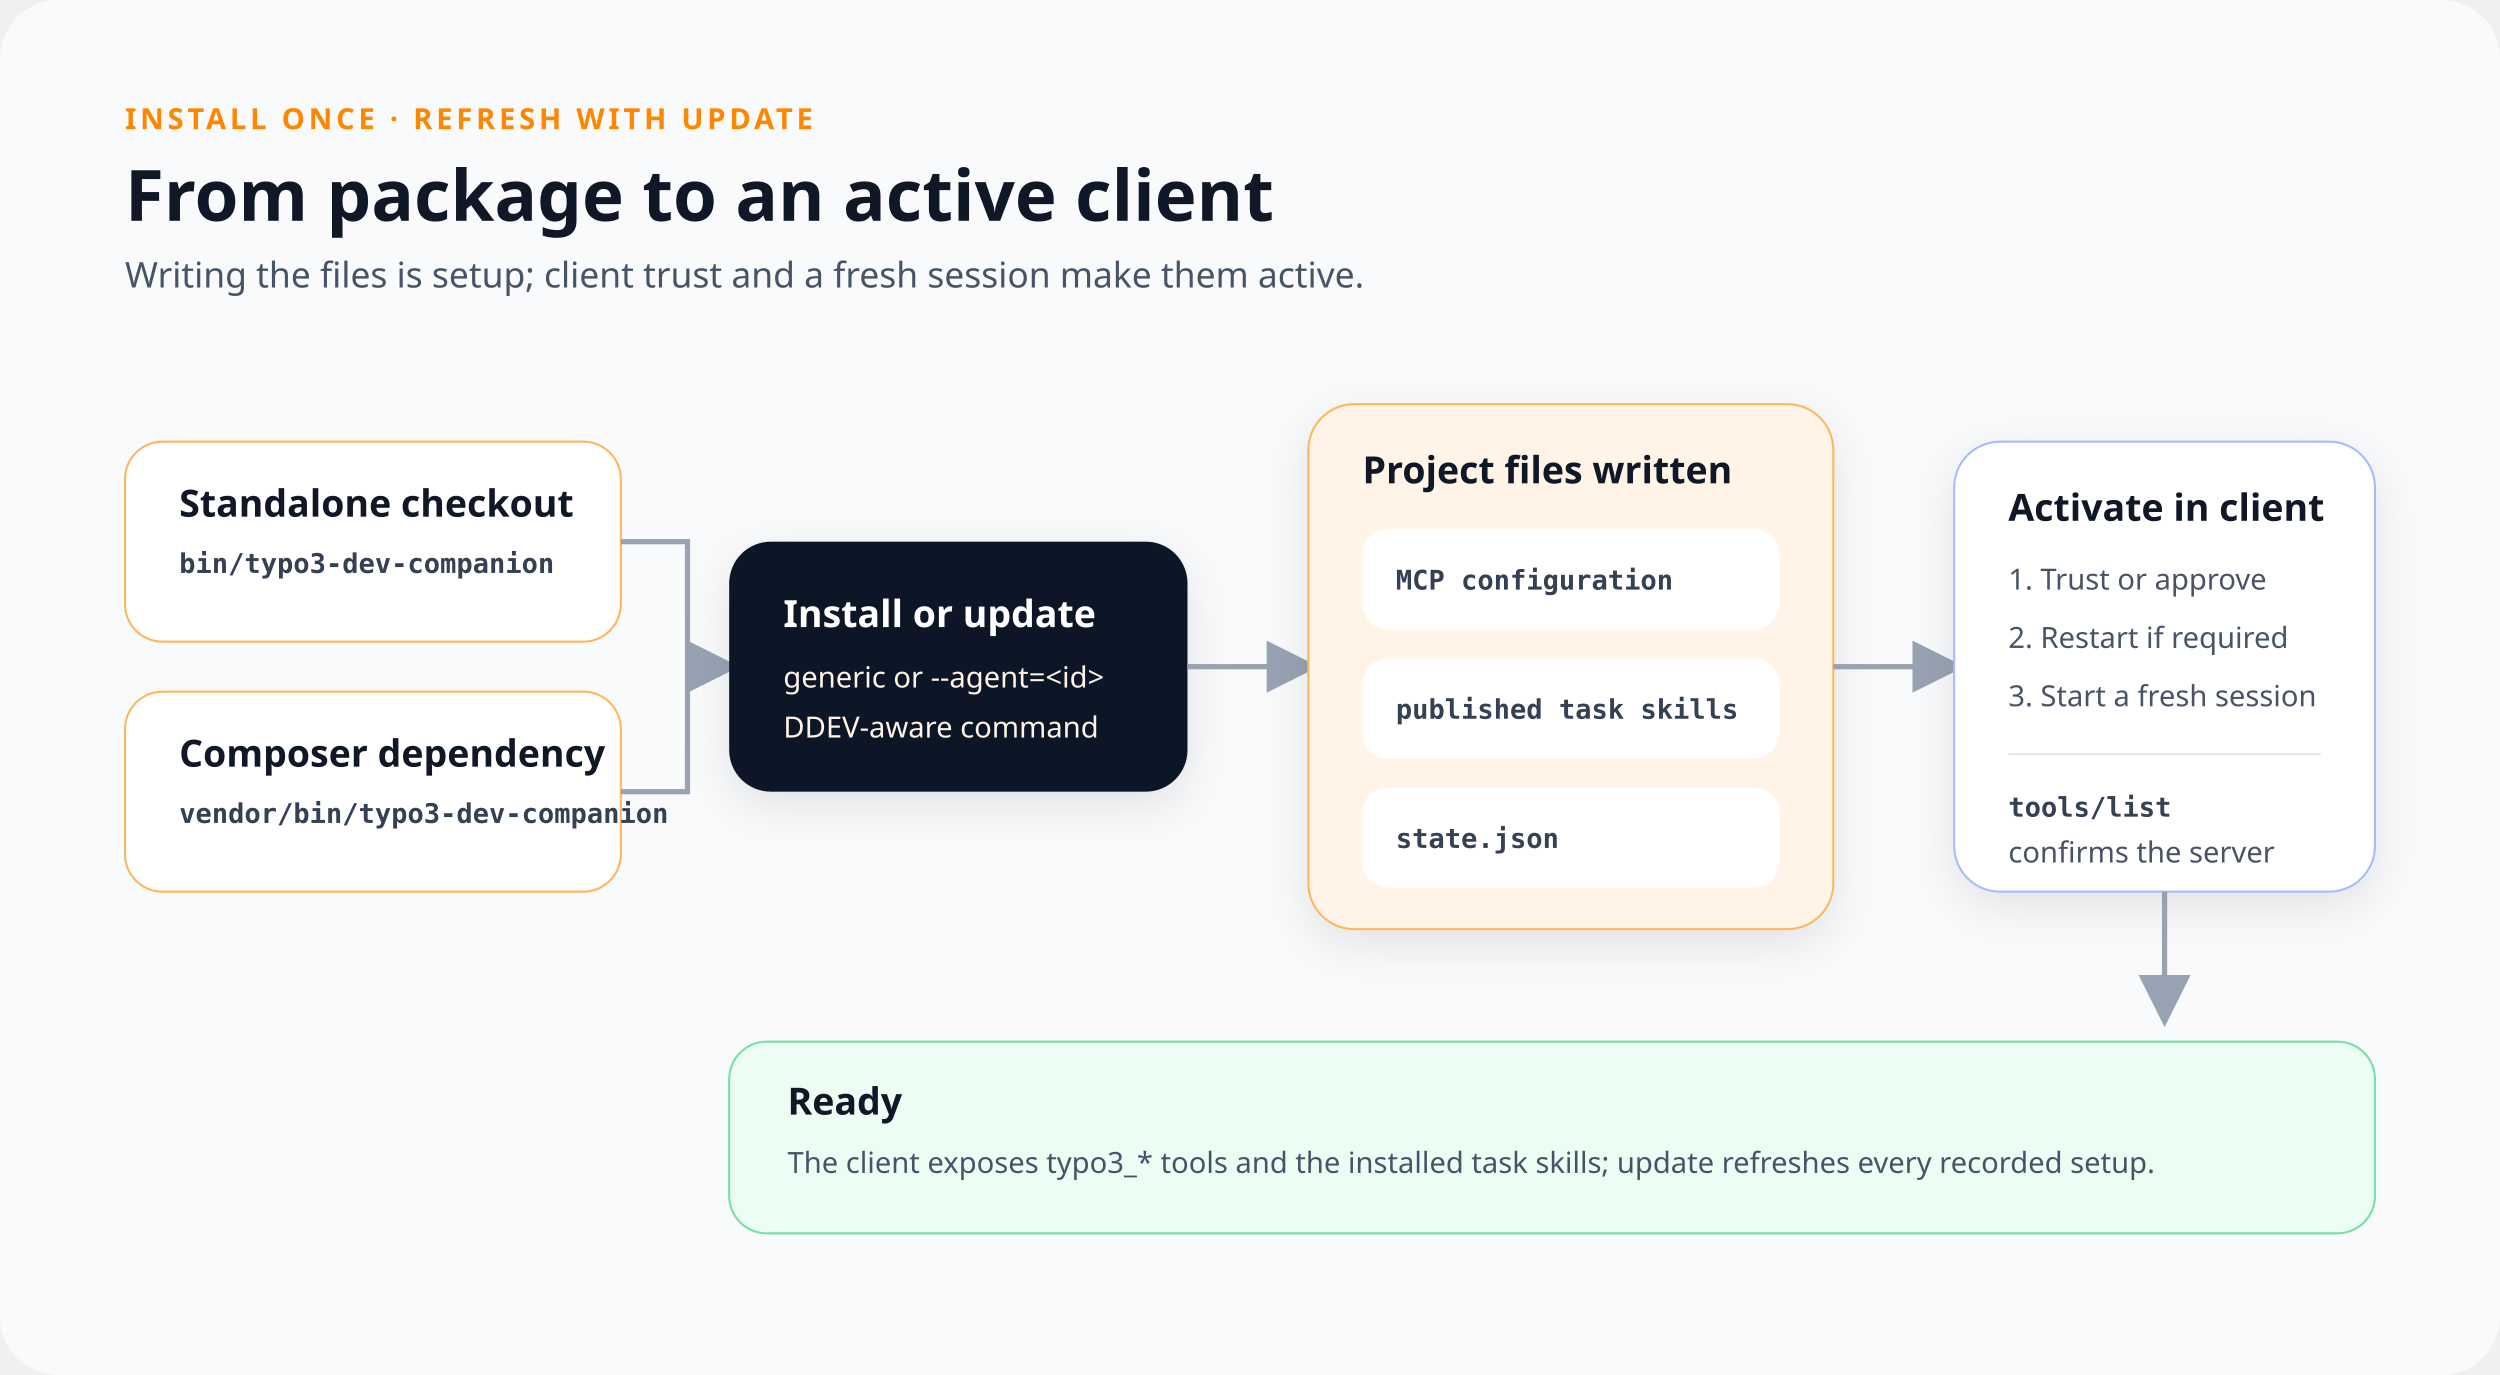
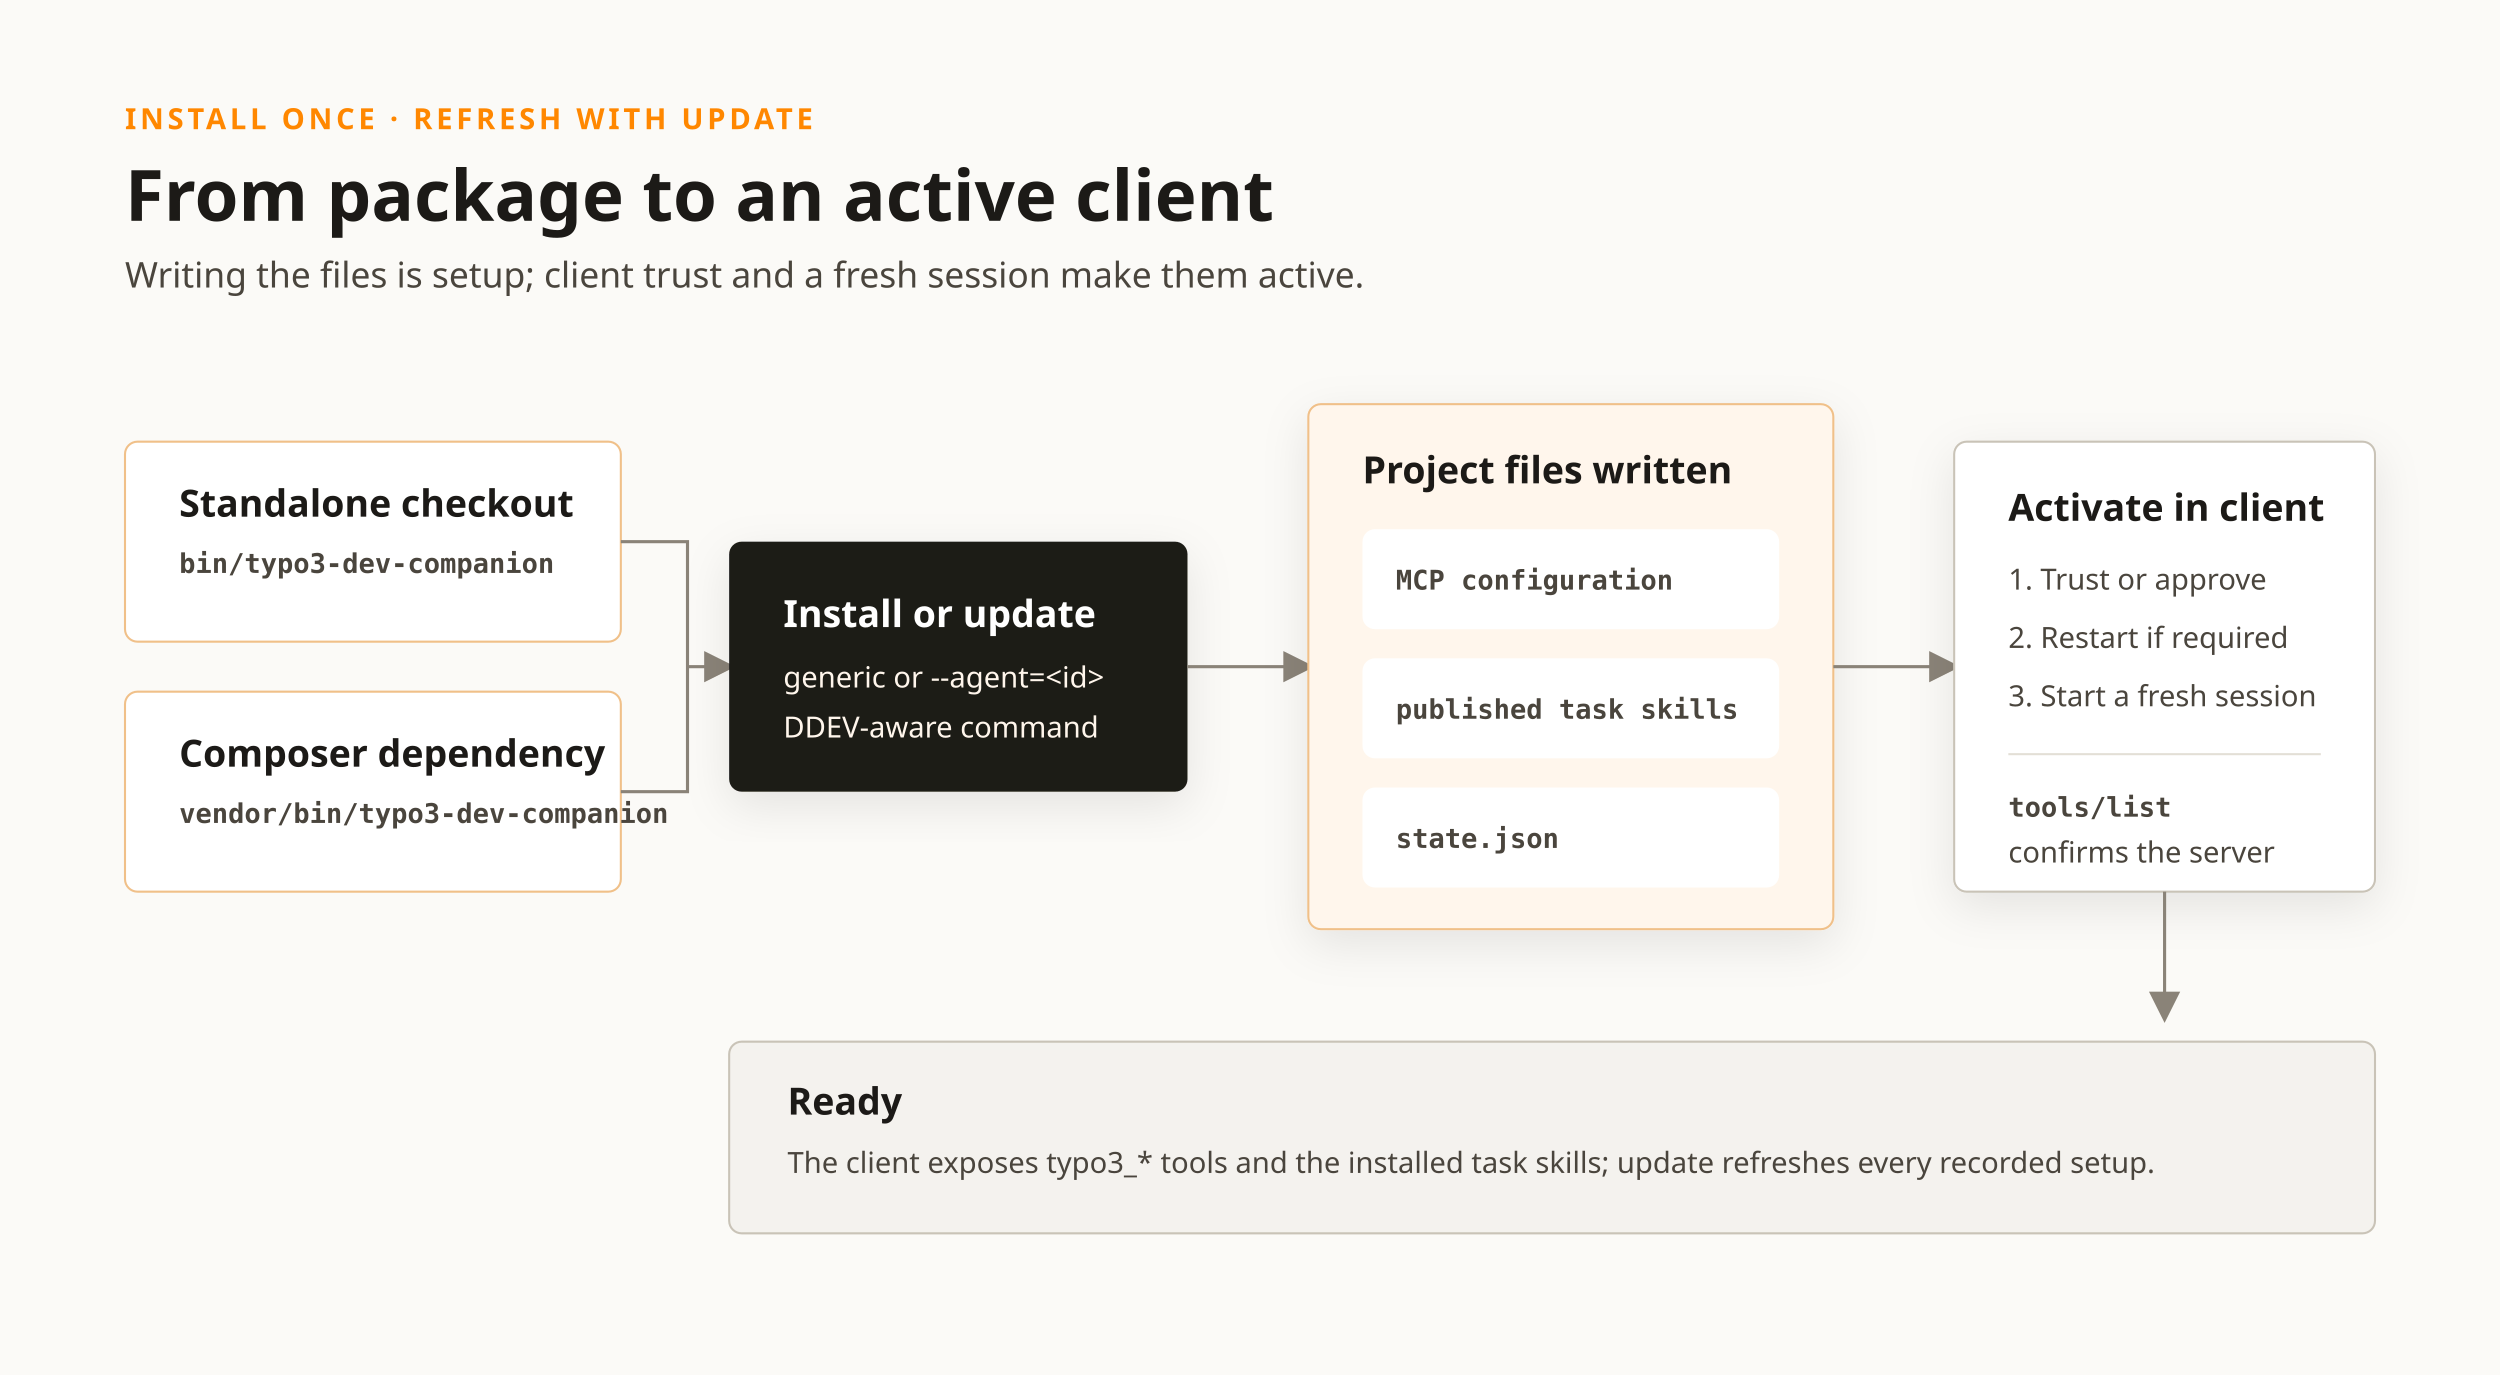
<svg xmlns="http://www.w3.org/2000/svg" width="1200" height="660" viewBox="0 0 1200 660" role="img" aria-labelledby="title description">
  <defs>
    <filter id="shadow" x="-20%" y="-20%" width="140%" height="140%">
-       <feDropShadow dx="0" dy="7" stdDeviation="11" flood-color="#101828" flood-opacity="0.09" />
+       <feDropShadow dx="0" dy="7" stdDeviation="11" flood-color="#1C1A17" flood-opacity="0.09" />
    </filter>
    <marker id="arrow" markerWidth="10" markerHeight="10" refX="8" refY="5" orient="auto">
-       <path d="M0 0 10 5 0 10Z" fill="#98a2b3" />
+       <path d="M0 0 10 5 0 10Z" fill="#8A8378" />
    </marker>
-     <style>.eyebrow{font:700 14px system-ui,sans-serif;letter-spacing:1.8px;fill:#ff8700}.title{font:700 34px system-ui,sans-serif;fill:#101828}.subtitle{font:400 17px system-ui,sans-serif;fill:#475467}.label{font:700 18px system-ui,sans-serif;fill:#101828}.copy{font:400 14px system-ui,sans-serif;fill:#475467}.code{font:600 13px ui-monospace,monospace;fill:#344054}.whiteLabel{font:700 18px system-ui,sans-serif;fill:#fff}.whiteCopy{font:400 14px system-ui,sans-serif;fill:#fff4e7}.line{fill:none;stroke:#98a2b3;stroke-width:2.5;marker-end:url(#arrow)}.bus{fill:none;stroke:#98a2b3;stroke-width:2.5}</style>
  </defs>
-   <rect width="1200" height="660" rx="28" fill="#f8fafc" />
-   <text x="60" y="62" class="eyebrow">INSTALL ONCE · REFRESH WITH UPDATE</text>
-   <text x="60" y="106" class="title">From package to an active client</text>
-   <text x="60" y="138" class="subtitle">Writing the files is setup; client trust and a fresh session make them active.</text>
-   <rect x="60" y="212" width="238" height="96" rx="18" fill="#ffffff" stroke="#ffb55c" />
-   <text x="86" y="248" class="label">Standalone checkout</text>
-   <text x="86" y="275" class="code">bin/typo3-dev-companion</text>
-   <rect x="60" y="332" width="238" height="96" rx="18" fill="#ffffff" stroke="#ffb55c" />
-   <text x="86" y="368" class="label">Composer dependency</text>
-   <text x="86" y="395" class="code">vendor/bin/typo3-dev-companion</text>
-   <path d="M298 260 H330 V380 H298" class="bus" />
-   <path d="M330 320 H350" class="line" />
-   <rect x="350" y="260" width="220" height="120" rx="20" fill="#101828" filter="url(#shadow)" />
-   <text x="376" y="301" class="whiteLabel">Install or update</text>
-   <text x="376" y="330" class="whiteCopy">generic or --agent=&lt;id&gt;</text>
-   <text x="376" y="354" class="whiteCopy">DDEV-aware command</text>
-   <path d="M570 320 H628" class="line" />
-   <rect x="628" y="194" width="252" height="252" rx="22" fill="#fff4e7" stroke="#ffb55c" filter="url(#shadow)" />
-   <text x="654" y="232" class="label">Project files written</text>
-   <rect x="654" y="254" width="200" height="48" rx="12" fill="#ffffff" />
-   <text x="670" y="283" class="code">MCP configuration</text>
-   <rect x="654" y="316" width="200" height="48" rx="12" fill="#ffffff" />
-   <text x="670" y="345" class="code">published task skills</text>
-   <rect x="654" y="378" width="200" height="48" rx="12" fill="#ffffff" />
-   <text x="670" y="407" class="code">state.json</text>
-   <path d="M880 320 H938" class="line" />
-   <rect x="938" y="212" width="202" height="216" rx="22" fill="#ffffff" stroke="#a4bcfd" filter="url(#shadow)" />
-   <text x="964" y="250" class="label">Activate in client</text>
-   <text x="964" y="283" class="copy">1. Trust or approve</text>
-   <text x="964" y="311" class="copy">2. Restart if required</text>
-   <text x="964" y="339" class="copy">3. Start a fresh session</text>
-   <path d="M964 362 H1114" stroke="#e4e7ec" />
-   <text x="964" y="392" class="code">tools/list</text>
-   <text x="964" y="414" class="copy">confirms the server</text>
-   <rect x="350" y="500" width="790" height="92" rx="18" fill="#ecfdf3" stroke="#75e0a7" />
-   <text x="378" y="535" class="label">Ready</text>
-   <text x="378" y="563" class="copy">The client exposes typo3_* tools and the installed task skills; update refreshes every recorded setup.</text>
-   <path d="M1039 428 V488" class="line" />
+   <rect width="1200" height="660" fill="#FBFAF7" />
+   <text x="60" y="62" font-weight="700" font-size="14" font-family="'Source Sans 3',system-ui,sans-serif" letter-spacing="1.8" fill="#FF8700">INSTALL ONCE · REFRESH WITH UPDATE</text>
+   <text x="60" y="106" font-weight="700" font-size="34" font-family="'Source Sans 3',system-ui,sans-serif" fill="#1C1A17">From package to an active client</text>
+   <text x="60" y="138" font-weight="400" font-size="17" font-family="'Source Sans 3',system-ui,sans-serif" fill="#4A453D">Writing the files is setup; client trust and a fresh session make them active.</text>
+   <rect x="60" y="212" width="238" height="96" rx="6" fill="#FFFFFF" stroke="#F0C089" />
+   <text x="86" y="248" font-weight="700" font-size="18" font-family="'Source Sans 3',system-ui,sans-serif" fill="#1C1A17">Standalone checkout</text>
+   <text x="86" y="275" font-weight="600" font-size="13" font-family="'Source Code Pro',ui-monospace,monospace" fill="#4A453D">bin/typo3-dev-companion</text>
+   <rect x="60" y="332" width="238" height="96" rx="6" fill="#FFFFFF" stroke="#F0C089" />
+   <text x="86" y="368" font-weight="700" font-size="18" font-family="'Source Sans 3',system-ui,sans-serif" fill="#1C1A17">Composer dependency</text>
+   <text x="86" y="395" font-weight="600" font-size="13" font-family="'Source Code Pro',ui-monospace,monospace" fill="#4A453D">vendor/bin/typo3-dev-companion</text>
+   <path d="M298 260 H330 V380 H298" fill="none" stroke="#8A8378" stroke-width="1.5" />
+   <path d="M330 320 H350" fill="none" stroke="#8A8378" stroke-width="1.5" marker-end="url(#arrow)" />
+   <rect x="350" y="260" width="220" height="120" rx="6" fill="#1C1A17" filter="url(#shadow)" />
+   <text x="376" y="301" font-weight="700" font-size="18" font-family="'Source Sans 3',system-ui,sans-serif" fill="#FFFFFF">Install or update</text>
+   <text x="376" y="330" font-weight="400" font-size="14" font-family="'Source Sans 3',system-ui,sans-serif" fill="#FFF6EC">generic or --agent=&lt;id&gt;</text>
+   <text x="376" y="354" font-weight="400" font-size="14" font-family="'Source Sans 3',system-ui,sans-serif" fill="#FFF6EC">DDEV-aware command</text>
+   <path d="M570 320 H628" fill="none" stroke="#8A8378" stroke-width="1.5" marker-end="url(#arrow)" />
+   <rect x="628" y="194" width="252" height="252" rx="6" fill="#FFF6EC" stroke="#F0C089" filter="url(#shadow)" />
+   <text x="654" y="232" font-weight="700" font-size="18" font-family="'Source Sans 3',system-ui,sans-serif" fill="#1C1A17">Project files written</text>
+   <rect x="654" y="254" width="200" height="48" rx="6" fill="#FFFFFF" />
+   <text x="670" y="283" font-weight="600" font-size="13" font-family="'Source Code Pro',ui-monospace,monospace" fill="#4A453D">MCP configuration</text>
+   <rect x="654" y="316" width="200" height="48" rx="6" fill="#FFFFFF" />
+   <text x="670" y="345" font-weight="600" font-size="13" font-family="'Source Code Pro',ui-monospace,monospace" fill="#4A453D">published task skills</text>
+   <rect x="654" y="378" width="200" height="48" rx="6" fill="#FFFFFF" />
+   <text x="670" y="407" font-weight="600" font-size="13" font-family="'Source Code Pro',ui-monospace,monospace" fill="#4A453D">state.json</text>
+   <path d="M880 320 H938" fill="none" stroke="#8A8378" stroke-width="1.5" marker-end="url(#arrow)" />
+   <rect x="938" y="212" width="202" height="216" rx="6" fill="#FFFFFF" stroke="#C9C3B7" filter="url(#shadow)" />
+   <text x="964" y="250" font-weight="700" font-size="18" font-family="'Source Sans 3',system-ui,sans-serif" fill="#1C1A17">Activate in client</text>
+   <text x="964" y="283" font-weight="400" font-size="14" font-family="'Source Sans 3',system-ui,sans-serif" fill="#4A453D">1. Trust or approve</text>
+   <text x="964" y="311" font-weight="400" font-size="14" font-family="'Source Sans 3',system-ui,sans-serif" fill="#4A453D">2. Restart if required</text>
+   <text x="964" y="339" font-weight="400" font-size="14" font-family="'Source Sans 3',system-ui,sans-serif" fill="#4A453D">3. Start a fresh session</text>
+   <path d="M964 362 H1114" stroke="#E3DFD6" />
+   <text x="964" y="392" font-weight="600" font-size="13" font-family="'Source Code Pro',ui-monospace,monospace" fill="#4A453D">tools/list</text>
+   <text x="964" y="414" font-weight="400" font-size="14" font-family="'Source Sans 3',system-ui,sans-serif" fill="#4A453D">confirms the server</text>
+   <rect x="350" y="500" width="790" height="92" rx="6" fill="#F4F2EE" stroke="#C9C3B7" />
+   <text x="378" y="535" font-weight="700" font-size="18" font-family="'Source Sans 3',system-ui,sans-serif" fill="#1C1A17">Ready</text>
+   <text x="378" y="563" font-weight="400" font-size="14" font-family="'Source Sans 3',system-ui,sans-serif" fill="#4A453D">The client exposes typo3_* tools and the installed task skills; update refreshes every recorded setup.</text>
+   <path d="M1039 428 V488" fill="none" stroke="#8A8378" stroke-width="1.5" marker-end="url(#arrow)" />
</svg>
